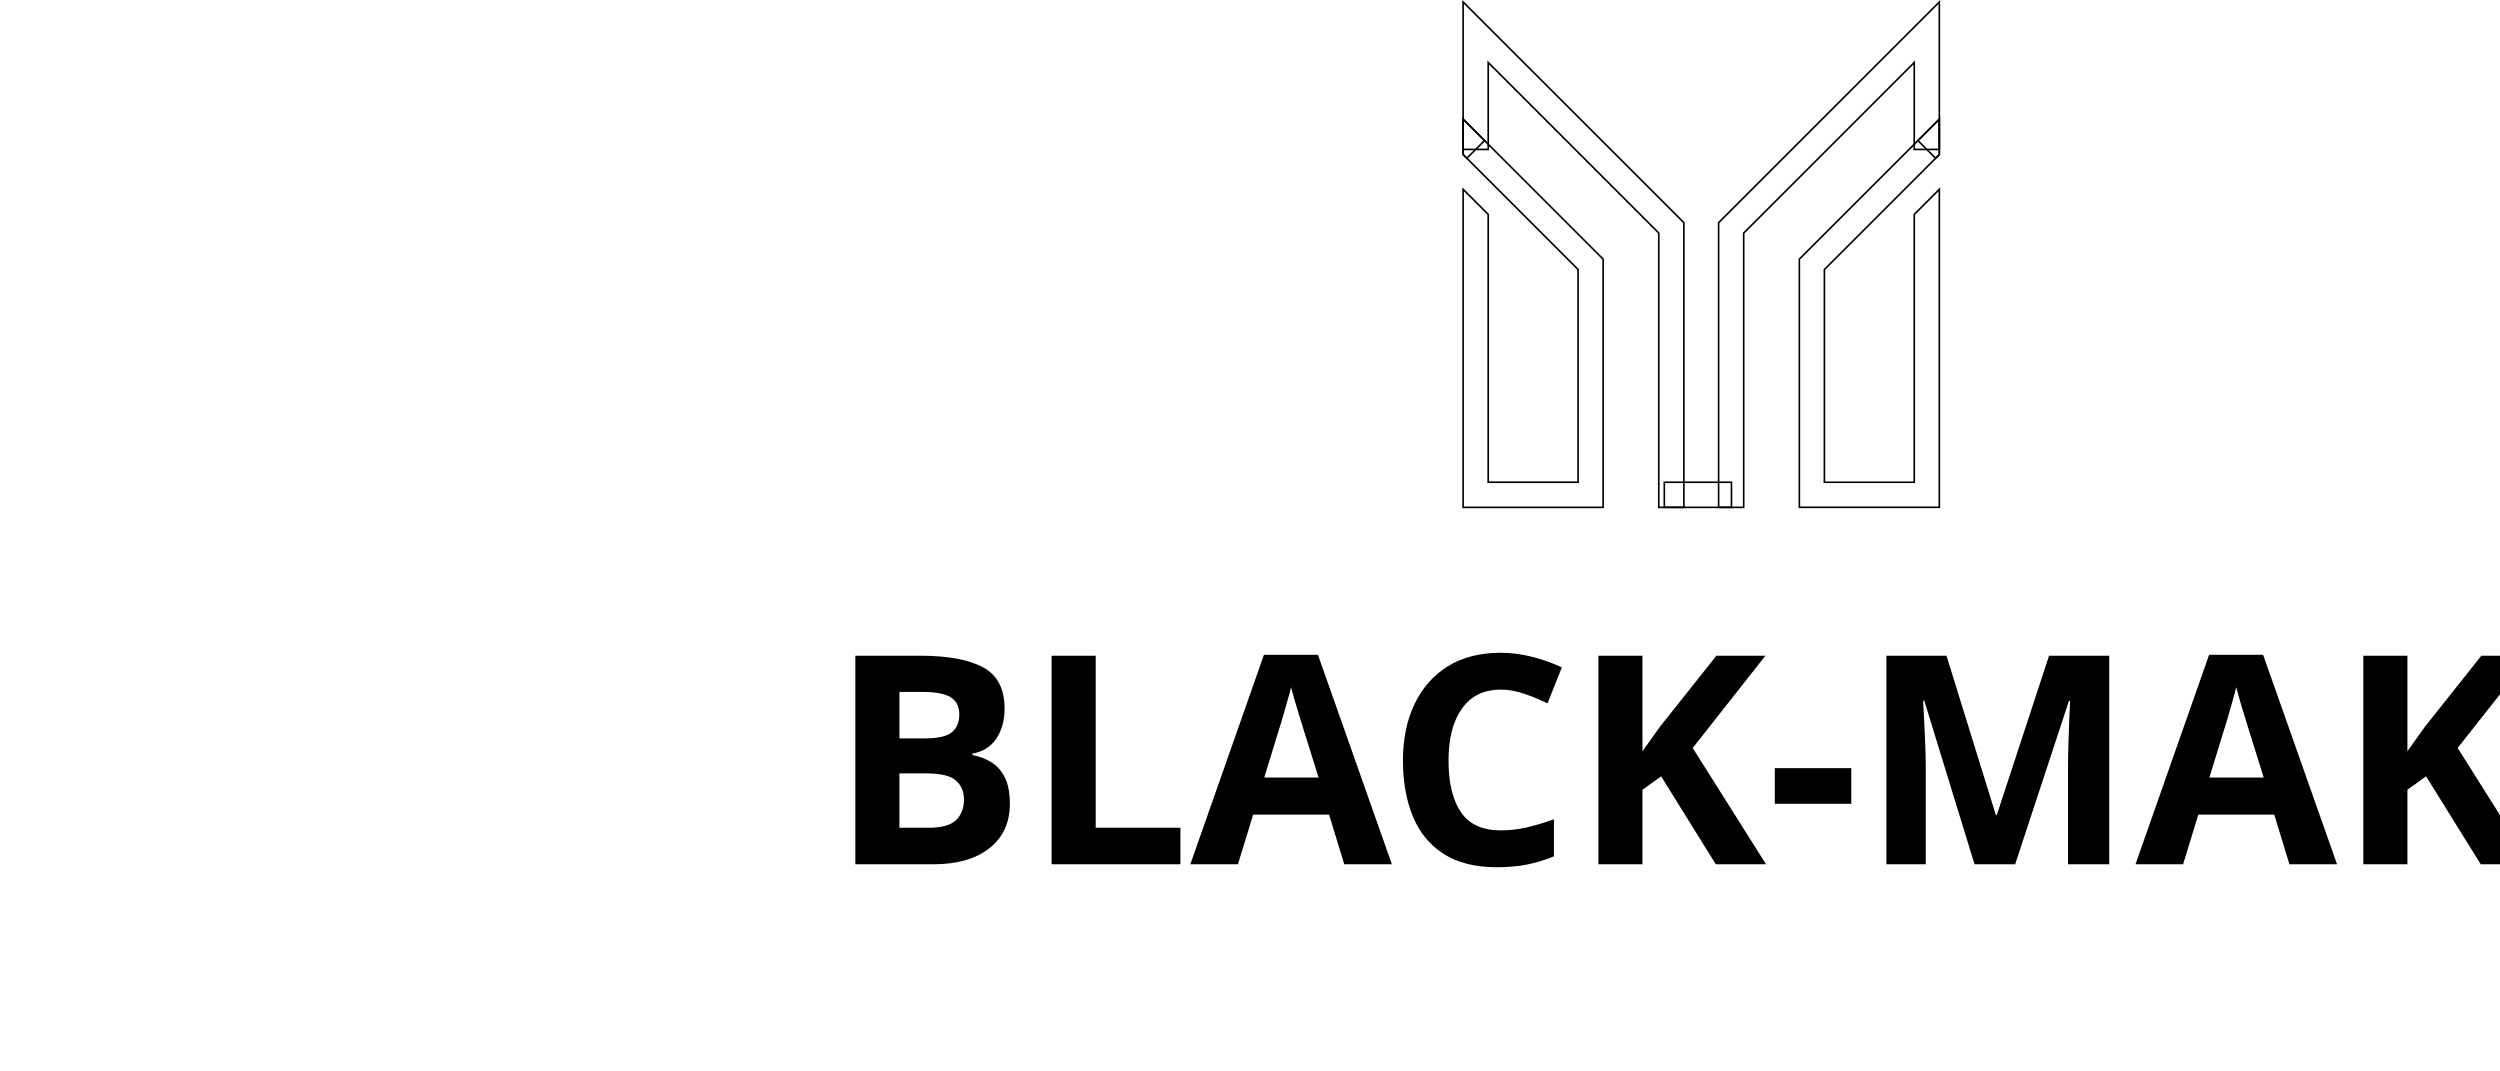
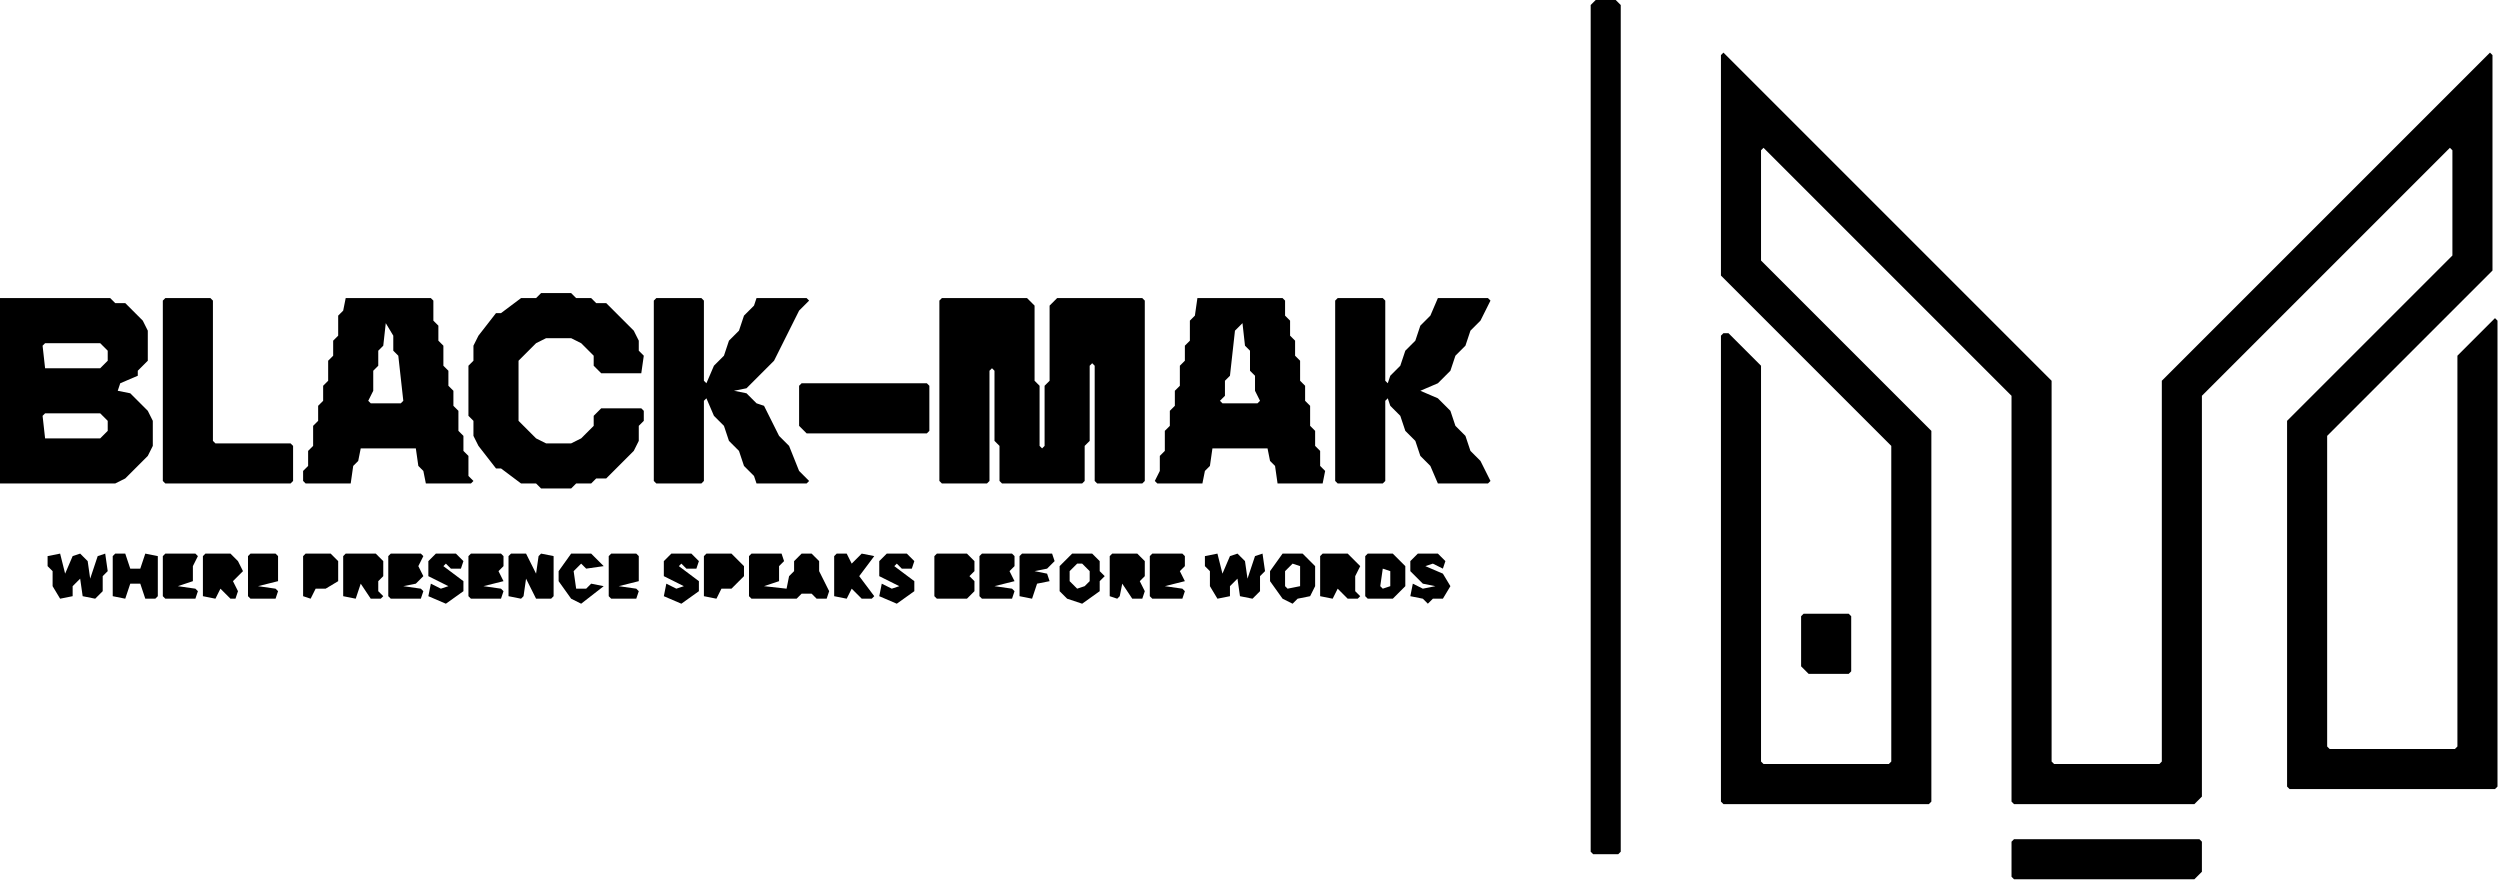
- <svg xmlns="http://www.w3.org/2000/svg" id="Layer_1" version="1.1" viewBox="0 0 608.75 260.76">
-   <defs>
-     <style>
-       .st0 {
-         stroke: currentColor;
-         stroke-miterlimit: 10;
-         stroke-width: .4px;
-         fill: none;
-       }
-       .st1 {
-         font-family: SignateGrotesk-Black, 'Signate Grotesk', 'Archivo', sans-serif;
-         font-size: 71.12px;
-         font-weight: 800;
-         fill: currentColor;
-       }
-     </style>
-   </defs>
-   <text class="st1" transform="translate(201.87 210.45)">
-     <tspan x="0" y="0">BLACK-MAK</tspan>
-   </text>
-   <g>
-     <polygon class="st0" points="472.23 .48 472.23 36.39 466.12 36.39 466.12 15.21 424.59 56.75 424.59 123.54 418.48 123.54 418.48 54.22 472.23 .48" />
-     <polygon class="st0" points="472.23 29.01 472.23 37.64 471.33 38.54 467.01 34.23 472.23 29.01" />
-     <path class="st0" d="M466.12,35.12l-7.57,7.57-2.7,2.69-17.71,17.71v60.44h34.09V46.1l-6.11,6.11v65.22h-21.88v-51.8l15.93-15.93,5.95-5.95,5.2-5.21.9-.9v-8.62l-6.11,6.11Z" />
-     <polygon class="st0" points="410.02 54.22 410.02 123.54 403.91 123.54 403.91 56.75 362.38 15.21 362.38 36.39 356.27 36.39 356.27 .48 410.02 54.22" />
-     <polygon class="st0" points="361.49 34.23 357.17 38.54 356.27 37.64 356.27 29.01 361.49 34.23" />
-     <path class="st0" d="M372.65,45.38l-2.7-2.69-7.57-7.57-6.11-6.11v8.62l.9.9,5.21,5.21,5.95,5.95,15.93,15.93v51.8h-21.88V52.21l-6.11-6.11v77.44h34.09v-60.44l-17.71-17.71Z" />
-     <rect class="st0" x="405.26" y="117.43" width="16.35" height="6.11" />
+ <svg xmlns="http://www.w3.org/2000/svg" viewBox="0 0 499 176">
+   <g fill="currentColor">
+     <path fillRule="evenodd" clipRule="evenodd" d="M323.00 170.50L318.00 170.50L317.50 170.00L317.50 1.00L319.00 -0.50L322.00 -0.50L323.50 1.00L323.50 170.00ZM438.00 160.50L402.00 160.50L401.50 160.00L401.50 79.00L352.00 29.50L351.50 30.00L351.50 52.00L385.50 86.00L385.50 160.00L385.00 160.50L344.00 160.50L343.50 160.00L343.50 67.00L344.00 66.50L345.00 66.50L351.50 73.00L351.50 152.00L352.00 152.50L377.00 152.50L377.50 152.00L377.50 89.00L343.50 55.00L343.50 11.00L344.00 10.50L409.50 76.00L409.50 152.00L410.00 152.50L431.00 152.50L431.50 152.00L431.50 76.00L497.00 10.50L497.50 11.00L497.50 54.00L464.50 87.00L464.50 149.00L465.00 149.50L490.00 149.50L490.50 149.00L490.50 71.00L498.00 63.50L498.50 64.00L498.50 157.00L498.00 157.50L457.00 157.50L456.50 157.00L456.50 84.00L489.50 51.00L489.50 30.00L489.00 29.50L439.50 79.00L439.50 159.00ZM114.00 97.50L108.00 97.50L107.00 96.50L104.00 96.50L100.00 93.50L99.00 93.50L95.50 89.00L94.50 87.00L94.50 84.00L93.50 83.00L93.50 73.00L94.50 72.00L94.50 69.00L95.50 67.00L99.00 62.50L100.00 62.50L104.00 59.50L107.00 59.50L108.00 58.50L114.00 58.50L115.00 59.50L118.00 59.50L119.00 60.50L121.00 60.50L126.50 66.00L127.50 68.00L127.50 70.00L128.50 71.00L128.00 74.50L120.00 74.50L118.50 73.00L118.50 71.00L116.00 68.50L114.00 67.50L109.00 67.50L107.00 68.50L103.50 72.00L103.50 84.00L107.00 87.50L109.00 88.50L114.00 88.50L116.00 87.50L118.50 85.00L118.50 83.00L120.00 81.50L128.00 81.50L128.50 82.00L128.50 84.00L127.50 85.00L127.50 88.00L126.50 90.00L121.00 95.50L119.00 95.50L118.00 96.50L115.00 96.50ZM23.00 96.50L0.00 96.50L-0.50 96.00L-0.50 60.00L0.00 59.50L22.00 59.50L23.00 60.50L25.00 60.50L28.50 64.00L29.50 66.00L29.50 72.00L27.50 74.00L27.50 75.00L24.00 76.50L23.50 78.00L26.00 78.50L29.50 82.00L30.50 84.00L30.50 89.00L29.50 91.00L25.00 95.50ZM58.00 96.50L33.00 96.50L32.50 96.00L32.50 60.00L33.00 59.50L42.00 59.50L42.50 60.00L42.50 88.00L43.00 88.50L58.00 88.50L58.50 89.00L58.50 96.00ZM94.00 96.50L85.00 96.50L84.50 94.00L83.50 93.00L83.00 89.50L72.00 89.50L71.50 92.00L70.50 93.00L70.00 96.50L61.00 96.50L60.50 96.00L60.50 94.00L61.50 93.00L61.50 90.00L62.50 89.00L62.50 85.00L63.50 84.00L63.50 81.00L64.50 80.00L64.50 77.00L65.50 76.00L65.50 72.00L66.50 71.00L66.50 68.00L67.50 67.00L67.50 63.00L68.50 62.00L69.00 59.50L86.00 59.50L86.50 60.00L86.50 64.00L87.50 65.00L87.50 68.00L88.50 69.00L88.50 73.00L89.50 74.00L89.50 77.00L90.50 78.00L90.50 81.00L91.50 82.00L91.50 86.00L92.50 87.00L92.50 90.00L93.50 91.00L93.50 95.00L94.50 96.00ZM161.00 96.50L151.00 96.50L150.50 95.00L148.50 93.00L147.50 90.00L145.50 88.00L144.50 85.00L142.50 83.00L141.00 79.50L140.50 80.00L140.50 96.00L140.00 96.50L131.00 96.50L130.50 96.00L130.50 60.00L131.00 59.50L140.00 59.50L140.50 60.00L140.50 76.00L141.00 76.50L142.50 73.00L144.50 71.00L145.50 68.00L147.50 66.00L148.50 63.00L150.50 61.00L151.00 59.50L161.00 59.50L161.50 60.00L159.50 62.00L154.50 72.00L149.00 77.50L146.50 78.00L149.00 78.50L151.00 80.50L152.50 81.00L155.50 87.00L157.50 89.00L159.50 94.00L161.50 96.00ZM228.00 96.50L219.00 96.50L218.50 96.00L218.50 73.00L218.00 72.50L217.50 73.00L217.50 88.00L216.50 89.00L216.50 96.00L216.00 96.50L200.00 96.50L199.50 96.00L199.50 89.00L198.50 88.00L198.50 74.00L198.00 73.50L197.50 74.00L197.50 96.00L197.00 96.50L188.00 96.50L187.50 96.00L187.50 60.00L188.00 59.50L205.00 59.50L206.50 61.00L206.50 76.00L207.50 77.00L207.50 89.00L208.00 89.50L208.50 89.00L208.50 77.00L209.50 76.00L209.50 61.00L211.00 59.50L228.00 59.50L228.50 60.00L228.50 96.00ZM264.00 96.50L255.00 96.50L254.50 93.00L253.50 92.00L253.00 89.50L242.00 89.50L241.50 93.00L240.50 94.00L240.00 96.50L231.00 96.50L230.50 96.00L231.50 94.00L231.50 91.00L232.50 90.00L232.50 86.00L233.50 85.00L233.50 82.00L234.50 81.00L234.50 78.00L235.50 77.00L235.50 73.00L236.50 72.00L236.50 69.00L237.50 68.00L237.50 64.00L238.50 63.00L239.00 59.50L256.00 59.50L256.50 60.00L256.50 63.00L257.50 64.00L257.50 67.00L258.50 68.00L258.50 71.00L259.50 72.00L259.50 76.00L260.50 77.00L260.50 80.00L261.50 81.00L261.50 85.00L262.50 86.00L262.50 89.00L263.50 90.00L263.50 93.00L264.50 94.00ZM297.00 96.50L287.00 96.50L285.50 93.00L283.50 91.00L282.50 88.00L280.50 86.00L279.50 83.00L277.50 81.00L277.00 79.50L276.50 80.00L276.50 96.00L276.00 96.50L267.00 96.50L266.50 96.00L266.50 60.00L267.00 59.50L276.00 59.50L276.50 60.00L276.50 76.00L277.00 76.50L277.50 75.00L279.50 73.00L280.50 70.00L282.50 68.00L283.50 65.00L285.50 63.00L287.00 59.50L297.00 59.50L297.50 60.00L295.50 64.00L293.50 66.00L292.50 69.00L290.50 71.00L289.50 74.00L287.00 76.50L283.50 78.00L287.00 79.50L289.50 82.00L290.50 85.00L292.50 87.00L293.50 90.00L295.50 92.00L297.50 96.00ZM80.50 80.00L79.50 71.00L78.50 70.00L78.50 67.00L77.00 64.50L76.50 69.00L75.50 70.00L75.50 73.00L74.50 74.00L74.50 78.00L73.50 80.00L74.00 80.50L80.00 80.50ZM251.50 80.00L250.50 78.00L250.50 75.00L249.50 74.00L249.50 70.00L248.50 69.00L248.00 64.50L246.50 66.00L245.50 75.00L244.50 76.00L244.50 79.00L243.50 80.00L244.00 80.50L251.00 80.50ZM20.50 73.00L21.50 72.00L21.50 70.00L20.00 68.50L9.00 68.50L8.50 69.00L9.00 73.50L20.00 73.50ZM185.00 86.50L161.00 86.50L159.50 85.00L159.50 77.00L160.00 76.50L185.00 76.50L185.50 77.00L185.50 86.00ZM20.50 87.00L21.50 86.00L21.50 84.00L20.00 82.50L9.00 82.50L8.50 83.00L9.00 87.50L20.00 87.50ZM19.00 119.50L16.50 119.00L16.00 115.50L14.50 117.00L14.50 119.00L12.00 119.50L10.50 117.00L10.50 114.00L9.50 113.00L9.50 111.00L12.00 110.50L13.00 114.50L14.50 111.00L16.00 110.50L17.50 112.00L18.00 115.50L19.50 111.00L21.00 110.50L21.50 114.00L20.50 115.00L20.50 118.00ZM31.00 119.50L29.00 119.50L28.00 116.50L26.00 116.50L25.00 119.50L22.50 119.00L22.50 111.00L23.00 110.50L25.00 110.50L26.00 113.50L28.00 113.50L29.00 110.50L31.50 111.00L31.50 119.00ZM39.00 119.50L33.00 119.50L32.50 119.00L32.50 111.00L33.00 110.50L39.00 110.50L39.50 111.00L38.50 113.00L38.50 116.00L35.50 117.00L39.00 117.50L39.50 118.00ZM47.00 119.50L46.00 119.50L44.00 117.50L43.00 119.50L40.50 119.00L40.50 111.00L41.00 110.50L46.00 110.50L47.50 112.00L48.50 114.00L46.50 116.00L47.50 118.00ZM55.00 119.50L50.00 119.50L49.50 119.00L49.50 111.00L50.00 110.50L55.00 110.50L55.50 111.00L55.50 116.00L51.50 117.00L55.00 117.50L55.50 118.00ZM62.00 119.50L60.50 119.00L60.50 111.00L61.00 110.50L66.00 110.50L67.50 112.00L67.50 116.00L65.00 117.50L63.00 117.50ZM76.00 119.50L74.00 119.50L72.00 116.50L71.00 119.50L68.50 119.00L68.50 111.00L69.00 110.50L75.00 110.50L76.50 112.00L76.50 115.00L75.50 116.00L75.50 118.00L76.50 119.00ZM84.00 119.50L78.00 119.50L77.50 119.00L77.50 111.00L78.00 110.50L84.00 110.50L84.50 111.00L83.50 113.00L84.50 115.00L83.00 116.50L80.50 117.00L84.00 117.50L84.50 118.00ZM89.00 120.50L85.50 119.00L86.00 116.50L88.00 117.50L89.50 117.00L85.50 115.00L85.50 112.00L87.00 110.50L91.00 110.50L92.50 112.00L92.00 113.50L90.00 113.50L89.00 112.50L88.50 113.00L92.50 116.00L92.50 118.00ZM100.00 119.50L94.00 119.50L93.50 119.00L93.50 111.00L94.00 110.50L100.00 110.50L100.50 111.00L100.50 113.00L99.50 114.00L100.50 116.00L96.50 117.00L100.00 117.50L100.50 118.00ZM110.00 119.50L107.00 119.50L105.00 115.50L104.50 119.00L104.00 119.50L101.50 119.00L101.50 111.00L102.00 110.50L105.00 110.50L107.00 114.50L107.50 111.00L108.00 110.50L110.50 111.00L110.50 119.00ZM116.00 120.50L114.00 119.50L111.50 116.00L111.50 114.00L114.00 110.50L118.00 110.50L120.50 113.00L117.00 113.50L116.00 112.50L114.50 114.00L115.00 117.50L117.00 117.50L118.00 116.50L120.50 117.00ZM127.00 119.50L122.00 119.50L121.50 119.00L121.50 111.00L122.00 110.50L127.00 110.50L127.50 111.00L127.50 116.00L123.50 117.00L127.00 117.50L127.50 118.00ZM136.00 120.50L132.50 119.00L133.00 116.50L135.00 117.50L136.50 117.00L132.50 115.00L132.50 112.00L134.00 110.50L138.00 110.50L139.50 112.00L139.00 113.50L137.00 113.50L136.00 112.50L135.50 113.00L139.50 116.00L139.50 118.00ZM143.00 119.50L140.50 119.00L140.50 111.00L141.00 110.50L146.00 110.50L148.50 113.00L148.50 115.00L146.00 117.50L144.00 117.50ZM165.00 119.50L163.00 119.50L162.00 118.50L160.00 118.50L159.00 119.50L150.00 119.50L149.50 119.00L149.50 111.00L150.00 110.50L156.00 110.50L156.50 112.00L155.50 113.00L155.50 116.00L152.50 117.00L157.00 117.50L157.50 115.00L158.50 114.00L158.50 112.00L160.00 110.50L162.00 110.50L163.50 112.00L163.50 114.00L165.50 118.00ZM174.00 119.50L172.00 119.50L170.00 117.50L169.00 119.50L166.50 119.00L166.50 111.00L167.00 110.50L169.00 110.50L170.00 112.50L172.00 110.50L174.50 111.00L171.50 115.00L174.50 119.00ZM179.00 120.50L175.50 119.00L176.00 116.50L178.00 117.50L179.50 117.00L175.50 115.00L175.50 112.00L177.00 110.50L181.00 110.50L182.50 112.00L182.00 113.50L180.00 113.50L179.00 112.50L178.50 113.00L182.50 116.00L182.50 118.00ZM193.00 119.50L187.00 119.50L186.50 119.00L186.50 111.00L187.00 110.50L193.00 110.50L194.50 112.00L194.50 114.00L193.50 115.00L194.50 116.00L194.50 118.00ZM202.00 119.50L196.00 119.50L195.50 119.00L195.50 111.00L196.00 110.50L202.00 110.50L202.50 111.00L202.50 113.00L201.50 114.00L202.50 116.00L198.50 117.00L202.00 117.50L202.50 118.00ZM206.00 119.50L203.50 119.00L203.50 111.00L204.00 110.50L210.00 110.50L210.50 112.00L209.00 113.50L206.50 114.00L209.00 114.50L209.50 116.00L207.00 116.50ZM216.00 120.50L213.00 119.50L211.50 118.00L211.50 113.00L214.00 110.50L218.00 110.50L219.50 112.00L219.50 114.00L220.50 115.00L219.50 116.00L219.50 118.00ZM228.00 119.50L226.00 119.50L224.00 116.50L223.50 119.00L223.00 119.50L221.50 119.00L221.50 111.00L222.00 110.50L227.00 110.50L228.50 112.00L228.50 115.00L227.50 116.00L228.50 118.00ZM236.00 119.50L230.00 119.50L229.50 119.00L229.50 111.00L230.00 110.50L236.00 110.50L236.50 111.00L236.50 113.00L235.50 114.00L236.50 116.00L232.50 117.00L236.00 117.50L236.50 118.00ZM250.00 119.50L247.50 119.00L247.00 115.50L245.50 117.00L245.50 119.00L243.00 119.50L241.50 117.00L241.50 114.00L240.50 113.00L240.50 111.00L243.00 110.50L244.00 114.50L245.50 111.00L247.00 110.50L248.50 112.00L249.00 115.50L250.50 111.00L252.00 110.50L252.50 114.00L251.50 115.00L251.50 118.00ZM258.00 120.50L256.00 119.50L253.50 116.00L253.50 114.00L256.00 110.50L260.00 110.50L262.50 113.00L262.50 117.00L261.50 119.00L259.00 119.50ZM271.00 119.50L269.00 119.50L267.00 117.50L266.00 119.50L263.50 119.00L263.50 111.00L264.00 110.50L269.00 110.50L271.50 113.00L270.50 115.00L270.50 118.00L271.50 119.00ZM278.00 119.50L273.00 119.50L272.50 119.00L272.50 111.00L273.00 110.50L278.00 110.50L280.50 113.00L280.50 117.00ZM285.00 120.50L284.00 119.50L281.50 119.00L282.00 116.50L284.00 117.50L286.50 117.00L284.00 116.50L281.50 114.00L281.50 112.00L283.00 110.50L287.00 110.50L288.50 112.00L288.00 113.50L286.00 112.50L284.50 113.00L288.00 114.50L289.50 117.00L288.00 119.50L286.00 119.50ZM216.50 117.00L217.50 116.00L217.50 114.00L216.00 112.50L215.00 112.50L213.50 114.00L213.50 116.00L215.00 117.50ZM259.50 117.00L259.50 113.00L258.00 112.50L256.50 114.00L256.50 117.00L257.00 117.50ZM277.50 117.00L277.50 114.00L276.00 113.50L275.50 117.00L276.00 117.50ZM369.00 134.50L361.00 134.50L359.50 133.00L359.50 123.00L360.00 122.50L369.00 122.50L369.50 123.00L369.50 134.00ZM438.00 175.50L402.00 175.50L401.50 175.00L401.50 168.00L402.00 167.50L439.00 167.50L439.50 168.00L439.50 174.00Z" />
  </g>
</svg>
